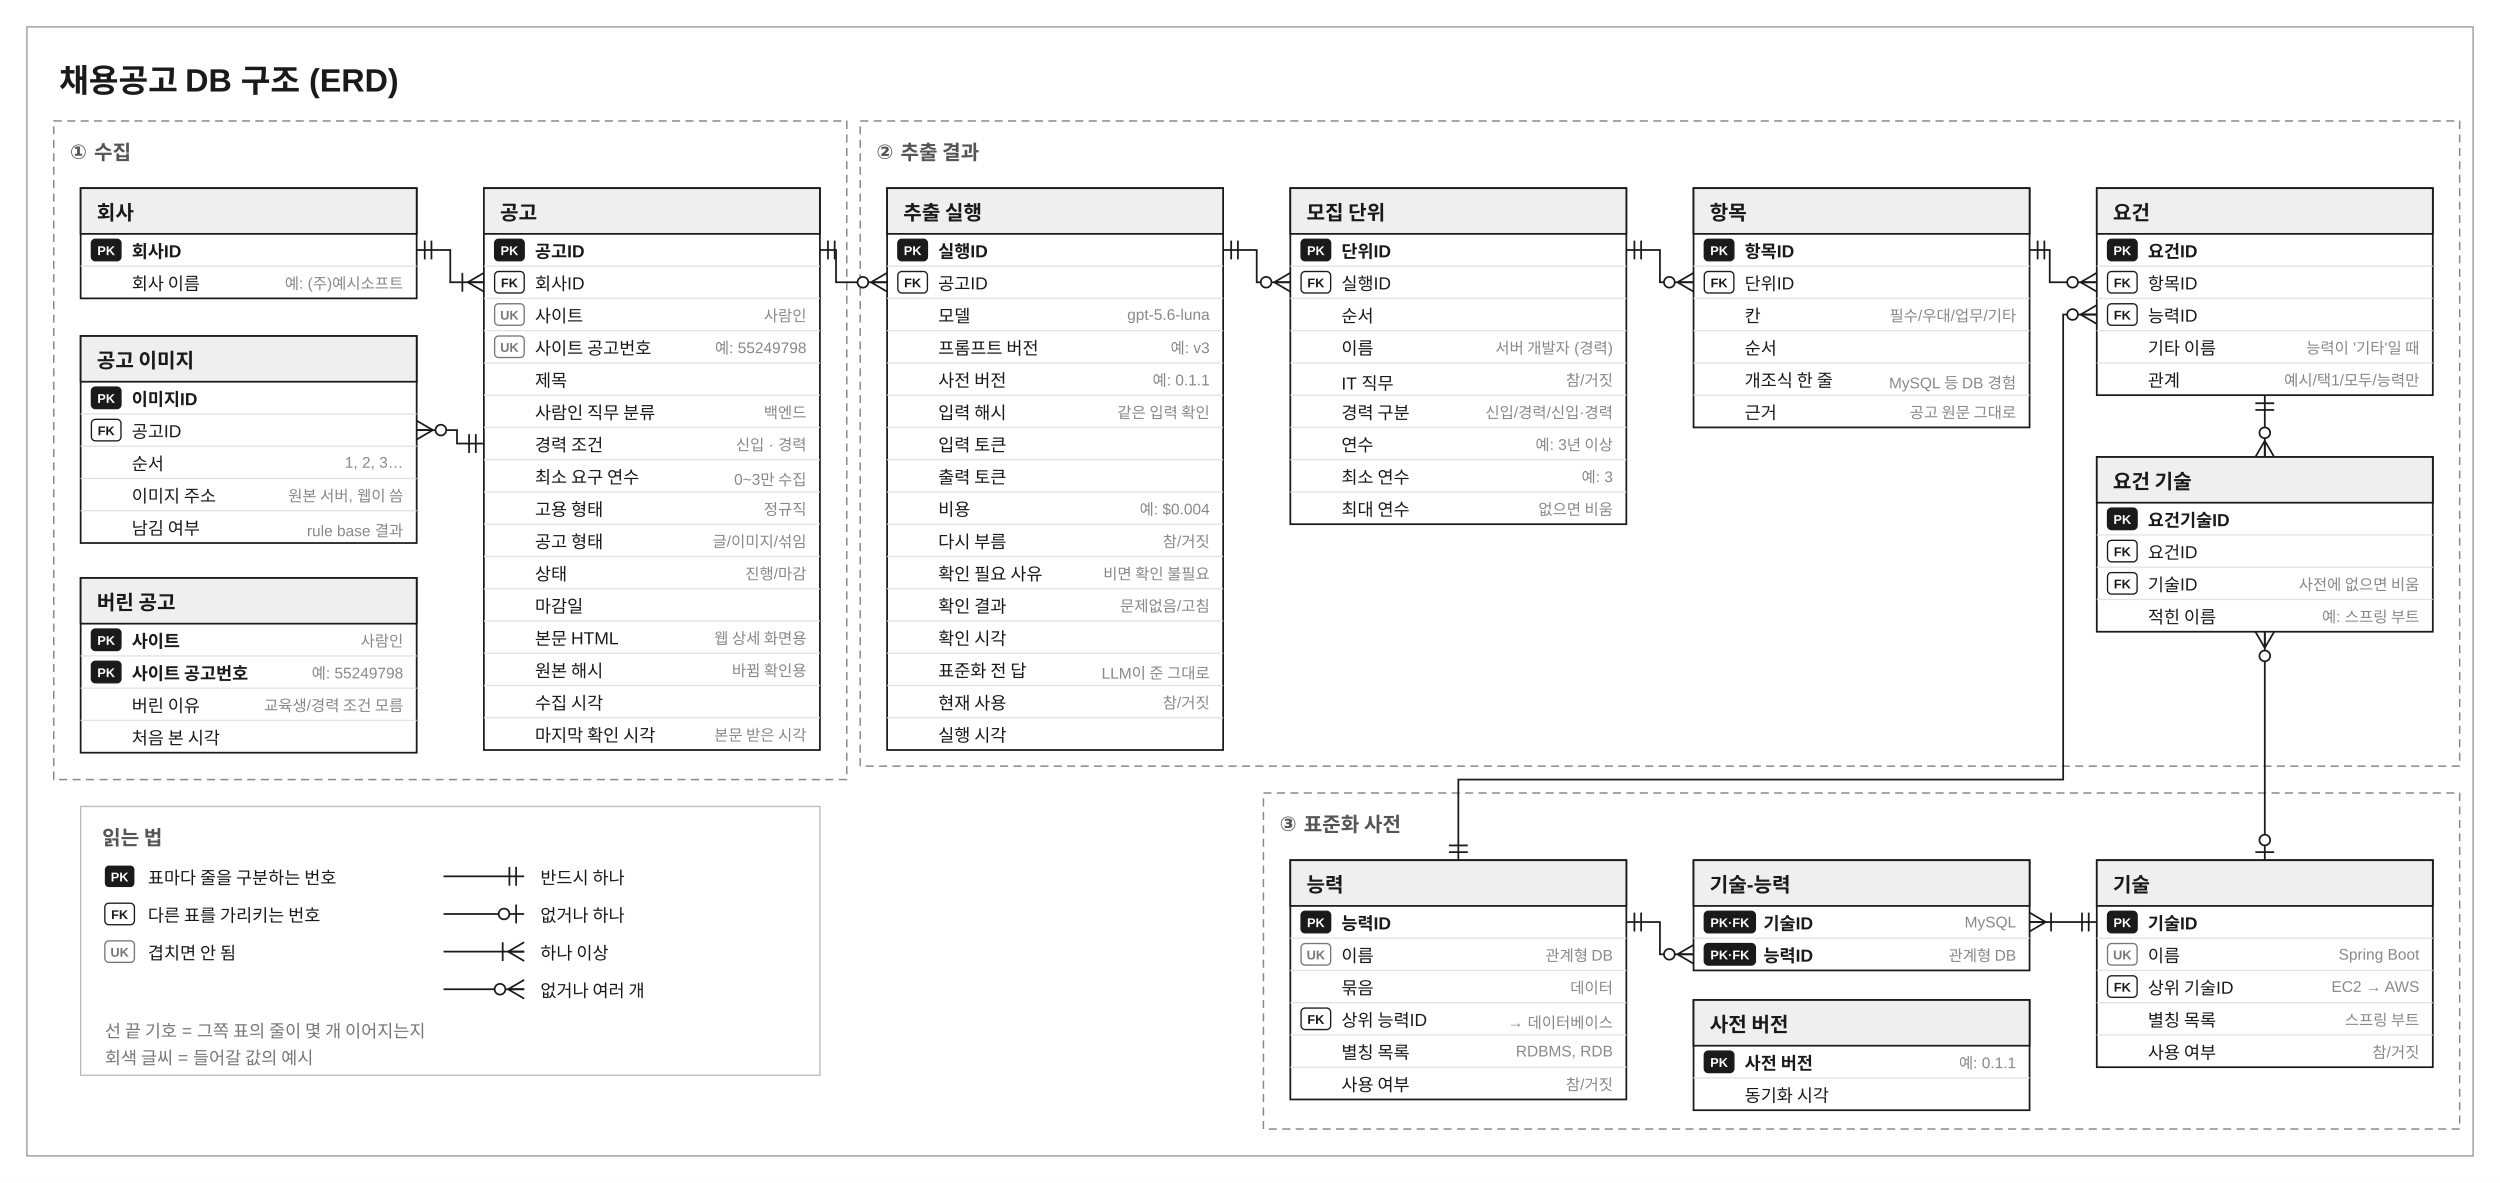
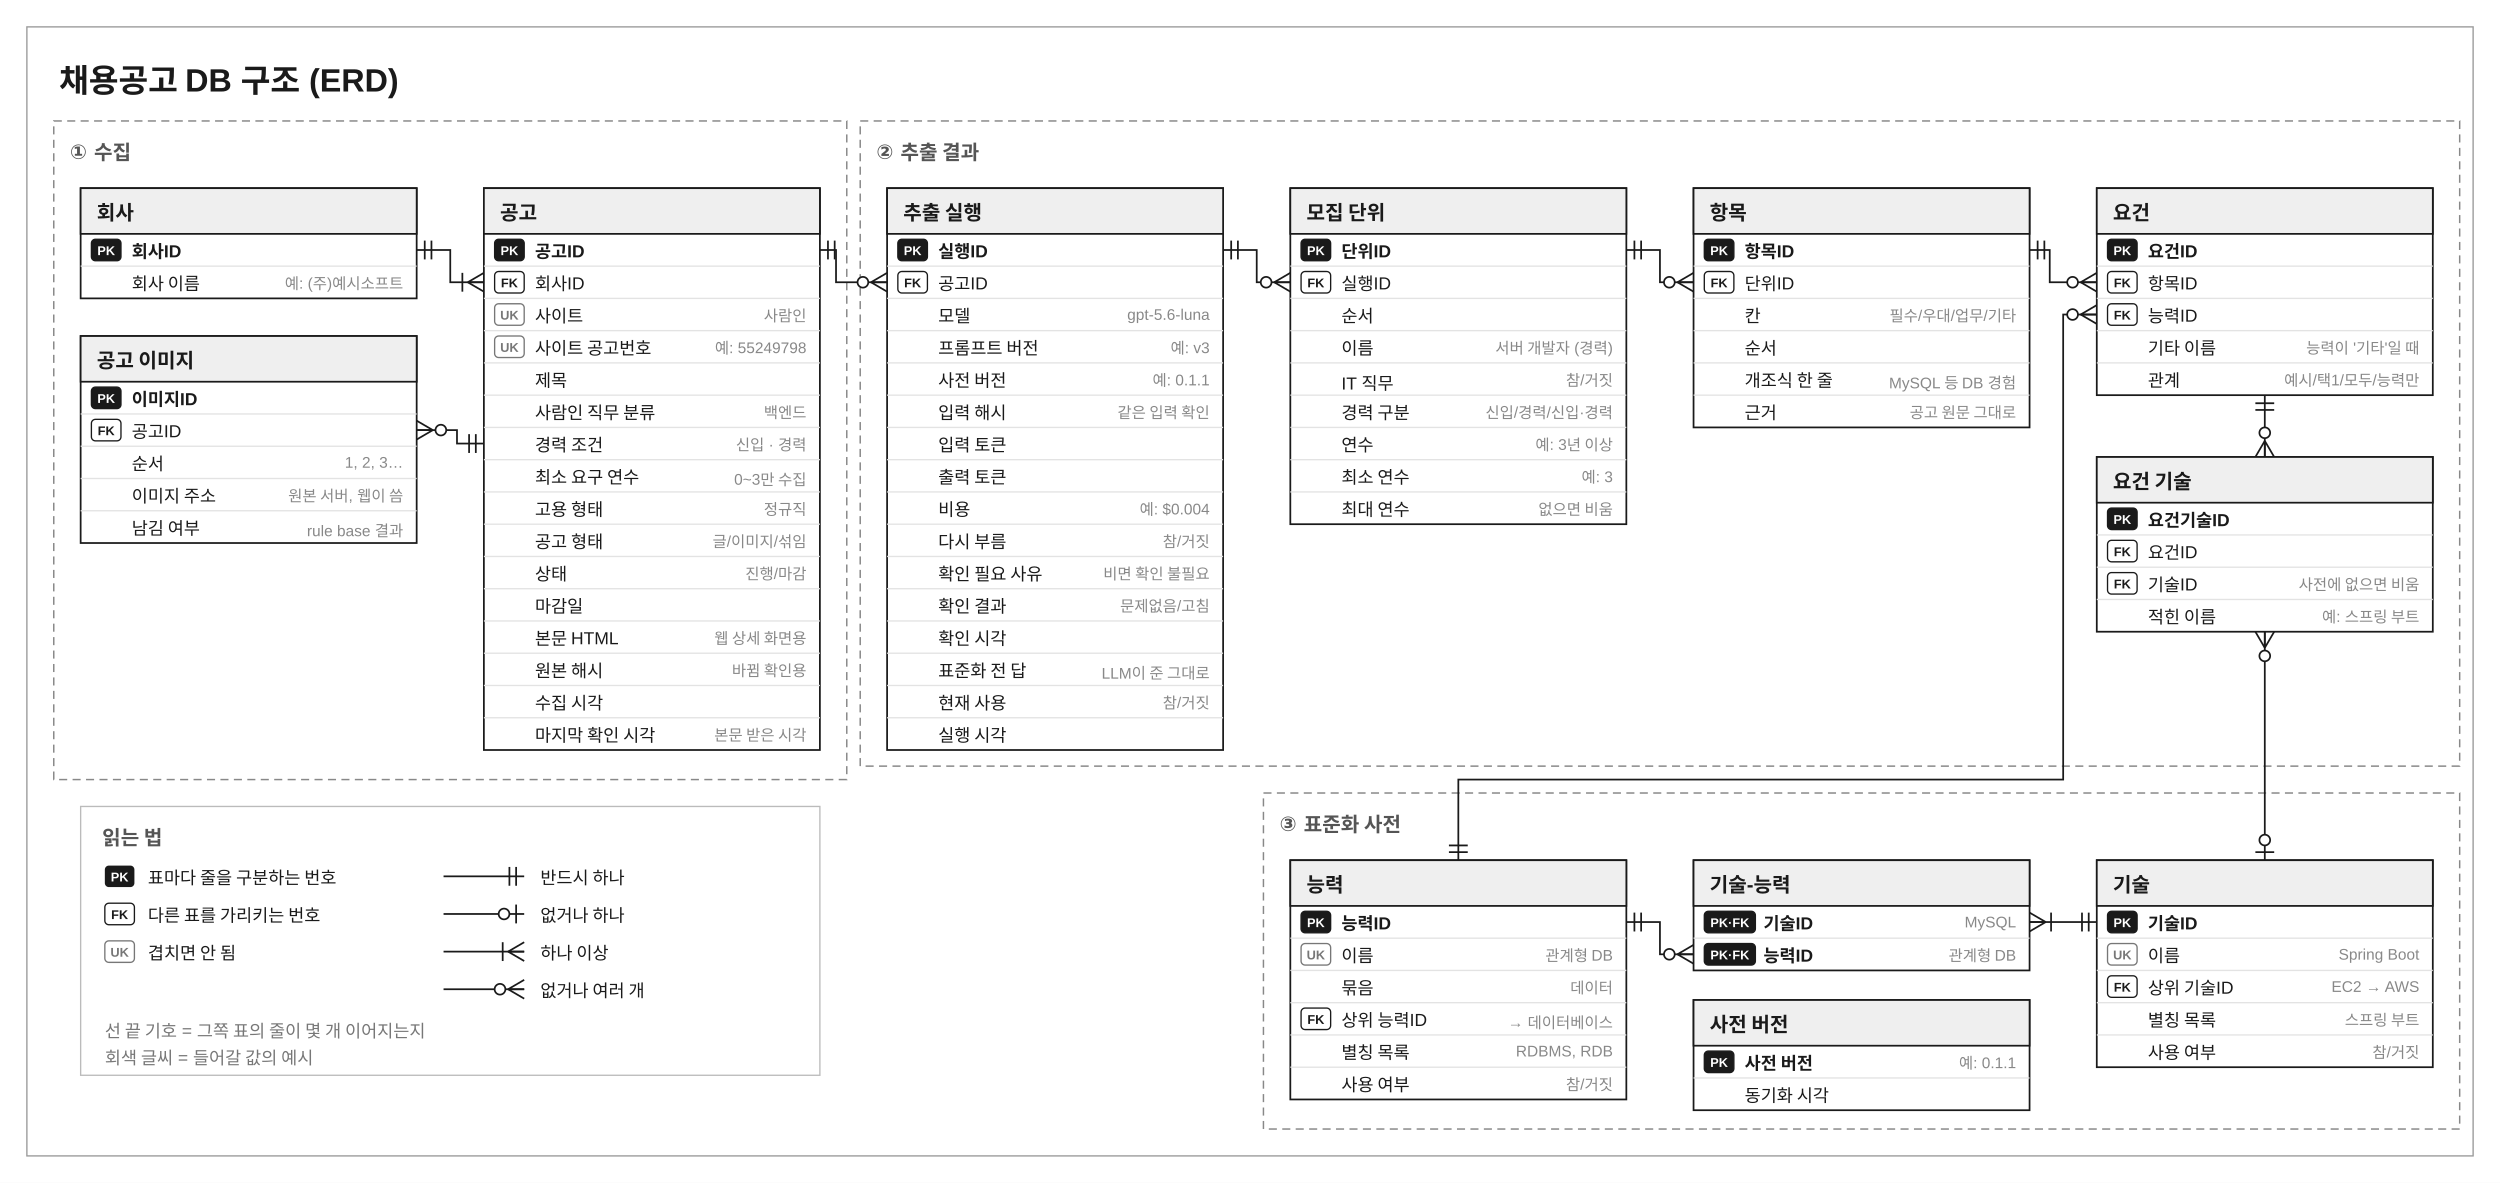
<svg xmlns="http://www.w3.org/2000/svg" width="1860" height="880" viewBox="0 0 1860 880">
  <style>
  text { font-family: "Malgun Gothic", "Apple SD Gothic Neo", Arial, sans-serif; fill: #1a1a1a; dominant-baseline: central; }
  .title { font-size: 24px; font-weight: 700; }
  .zt  { font-size: 15px; font-weight: 700; fill: #555; }
  .tn  { font-size: 15px; font-weight: 700; }
  .col { font-size: 13px; }
  .hint { font-size: 11.5px; fill: #888; text-anchor: end; }
  .key { font-size: 9.5px; font-weight: 700; text-anchor: middle; }
  .lg  { font-size: 13px; }
  .rel { fill: none; stroke: #1a1a1a; stroke-width: 1.3; }
</style>
  <defs>
    <marker id="one" viewBox="-26 -9 28 18" refX="0" refY="0" markerWidth="28" markerHeight="18" markerUnits="userSpaceOnUse" orient="auto">
      <path d="M-6,-7 L-6,7 M-11,-7 L-11,7" stroke="#1a1a1a" stroke-width="1.3" fill="none" />
    </marker>
    <marker id="oneS" viewBox="-26 -9 28 18" refX="0" refY="0" markerWidth="28" markerHeight="18" markerUnits="userSpaceOnUse" orient="auto-start-reverse">
      <path d="M-6,-7 L-6,7 M-11,-7 L-11,7" stroke="#1a1a1a" stroke-width="1.3" fill="none" />
    </marker>
    <marker id="zone" viewBox="-26 -9 28 18" refX="0" refY="0" markerWidth="28" markerHeight="18" markerUnits="userSpaceOnUse" orient="auto">
      <path d="M-6,-7 L-6,7" stroke="#1a1a1a" stroke-width="1.3" fill="none" />
      <circle cx="-15" cy="0" r="4" fill="#fff" stroke="#1a1a1a" stroke-width="1.3" />
    </marker>
    <marker id="zoneS" viewBox="-26 -9 28 18" refX="0" refY="0" markerWidth="28" markerHeight="18" markerUnits="userSpaceOnUse" orient="auto-start-reverse">
      <path d="M-6,-7 L-6,7" stroke="#1a1a1a" stroke-width="1.3" fill="none" />
      <circle cx="-15" cy="0" r="4" fill="#fff" stroke="#1a1a1a" stroke-width="1.3" />
    </marker>
    <marker id="omany" viewBox="-26 -9 28 18" refX="0" refY="0" markerWidth="28" markerHeight="18" markerUnits="userSpaceOnUse" orient="auto">
      <path d="M-12,0 L0,-7 M-12,0 L0,0 M-12,0 L0,7" stroke="#1a1a1a" stroke-width="1.3" fill="none" />
      <path d="M-16,-7 L-16,7" stroke="#1a1a1a" stroke-width="1.3" fill="none" />
    </marker>
    <marker id="omanyS" viewBox="-26 -9 28 18" refX="0" refY="0" markerWidth="28" markerHeight="18" markerUnits="userSpaceOnUse" orient="auto-start-reverse">
      <path d="M-12,0 L0,-7 M-12,0 L0,0 M-12,0 L0,7" stroke="#1a1a1a" stroke-width="1.3" fill="none" />
      <path d="M-16,-7 L-16,7" stroke="#1a1a1a" stroke-width="1.3" fill="none" />
    </marker>
    <marker id="zmany" viewBox="-26 -9 28 18" refX="0" refY="0" markerWidth="28" markerHeight="18" markerUnits="userSpaceOnUse" orient="auto">
      <path d="M-12,0 L0,-7 M-12,0 L0,0 M-12,0 L0,7" stroke="#1a1a1a" stroke-width="1.3" fill="none" />
      <circle cx="-18" cy="0" r="4" fill="#fff" stroke="#1a1a1a" stroke-width="1.3" />
    </marker>
    <marker id="zmanyS" viewBox="-26 -9 28 18" refX="0" refY="0" markerWidth="28" markerHeight="18" markerUnits="userSpaceOnUse" orient="auto-start-reverse">
      <path d="M-12,0 L0,-7 M-12,0 L0,0 M-12,0 L0,7" stroke="#1a1a1a" stroke-width="1.3" fill="none" />
      <circle cx="-18" cy="0" r="4" fill="#fff" stroke="#1a1a1a" stroke-width="1.3" />
    </marker>
  </defs>
  <rect width="1860" height="880" fill="#fff" />
  <rect x="20" y="20" width="1820" height="840" fill="none" stroke="#999" stroke-width="1" />
  <text class="title" x="44" y="58">채용공고 DB 구조 (ERD)</text>
  <rect x="40" y="90" width="590" height="490" fill="none" stroke="#888" stroke-width="1.1" stroke-dasharray="6 4" />
  <text class="zt" x="52" y="110">① 수집</text>
  <rect x="640" y="90" width="1190" height="480" fill="none" stroke="#888" stroke-width="1.1" stroke-dasharray="6 4" />
  <text class="zt" x="652" y="110">② 추출 결과</text>
  <rect x="940" y="590" width="890" height="250" fill="none" stroke="#888" stroke-width="1.1" stroke-dasharray="6 4" />
  <text class="zt" x="952" y="610">③ 표준화 사전</text>
  <path class="rel" d="M310,186.0 H335 V210.0 H360" marker-start="url(#oneS)" marker-end="url(#omany)" />
  <path class="rel" d="M360,330.0 H340 V320.0 H310" marker-start="url(#oneS)" marker-end="url(#zmany)" />
  <path class="rel" d="M610,186.0 H622 V210.0 H660" marker-start="url(#oneS)" marker-end="url(#zmany)" />
  <path class="rel" d="M910,186.0 H935 V210.0 H960" marker-start="url(#oneS)" marker-end="url(#zmany)" />
  <path class="rel" d="M1210,186.0 H1235 V210.0 H1260" marker-start="url(#oneS)" marker-end="url(#zmany)" />
  <path class="rel" d="M1510,186.0 H1525 V210.0 H1560" marker-start="url(#oneS)" marker-end="url(#zmany)" />
  <path class="rel" d="M1685,294 V340" marker-start="url(#oneS)" marker-end="url(#zmany)" />
  <path class="rel" d="M1685,640 V470" marker-start="url(#zoneS)" marker-end="url(#zmany)" />
  <path class="rel" d="M1085,640 V580 H1535 V234.0 H1560" marker-start="url(#oneS)" marker-end="url(#zmany)" />
  <path class="rel" d="M1560,686.0 H1510" marker-start="url(#oneS)" marker-end="url(#omany)" />
  <path class="rel" d="M1210,686.0 H1235 V710.0 H1260" marker-start="url(#oneS)" marker-end="url(#zmany)" />
  <rect x="60" y="140" width="250" height="82" fill="#fff" stroke="#1a1a1a" stroke-width="1.3" />
  <rect x="60" y="140" width="250" height="34" fill="#efefef" stroke="#1a1a1a" stroke-width="1.3" />
  <text class="tn" x="72" y="157.0">회사</text>
  <rect x="68" y="178.0" width="22" height="16" rx="3" fill="#1a1a1a" stroke="#1a1a1a" stroke-width="1" />
  <text class="key" x="79.0" y="186.5" style="fill:#fff">PK</text>
  <text class="col" x="98" y="186.0" style="font-weight:700;">회사ID</text>
  <line x1="60" y1="198.0" x2="310" y2="198.0" stroke="#e3e3e3" stroke-width="1" />
  <text class="col" x="98" y="210.0" style="">회사 이름</text>
  <text class="hint" x="300" y="210.0">예: (주)예시소프트</text>
  <rect x="360" y="140" width="250" height="418" fill="#fff" stroke="#1a1a1a" stroke-width="1.3" />
  <rect x="360" y="140" width="250" height="34" fill="#efefef" stroke="#1a1a1a" stroke-width="1.3" />
  <text class="tn" x="372" y="157.0">공고</text>
  <rect x="368" y="178.0" width="22" height="16" rx="3" fill="#1a1a1a" stroke="#1a1a1a" stroke-width="1" />
  <text class="key" x="379.0" y="186.5" style="fill:#fff">PK</text>
  <text class="col" x="398" y="186.0" style="font-weight:700;">공고ID</text>
  <line x1="360" y1="198.0" x2="610" y2="198.0" stroke="#e3e3e3" stroke-width="1" />
  <rect x="368" y="202.0" width="22" height="16" rx="3" fill="#fff" stroke="#1a1a1a" stroke-width="1" />
  <text class="key" x="379.0" y="210.5" style="fill:#1a1a1a">FK</text>
  <text class="col" x="398" y="210.0" style="">회사ID</text>
  <line x1="360" y1="222.0" x2="610" y2="222.0" stroke="#e3e3e3" stroke-width="1" />
  <rect x="368" y="226.0" width="22" height="16" rx="3" fill="#fff" stroke="#777" stroke-width="1" />
  <text class="key" x="379.0" y="234.5" style="fill:#777">UK</text>
  <text class="col" x="398" y="234.0" style="">사이트</text>
  <text class="hint" x="600" y="234.0">사람인</text>
  <line x1="360" y1="246.0" x2="610" y2="246.0" stroke="#e3e3e3" stroke-width="1" />
  <rect x="368" y="250.0" width="22" height="16" rx="3" fill="#fff" stroke="#777" stroke-width="1" />
  <text class="key" x="379.0" y="258.5" style="fill:#777">UK</text>
  <text class="col" x="398" y="258.0" style="">사이트 공고번호</text>
  <text class="hint" x="600" y="258.0">예: 55249798</text>
  <line x1="360" y1="270.0" x2="610" y2="270.0" stroke="#e3e3e3" stroke-width="1" />
  <text class="col" x="398" y="282.0" style="">제목</text>
  <line x1="360" y1="294.0" x2="610" y2="294.0" stroke="#e3e3e3" stroke-width="1" />
  <text class="col" x="398" y="306.0" style="">사람인 직무 분류</text>
  <text class="hint" x="600" y="306.0">백엔드</text>
  <line x1="360" y1="318.0" x2="610" y2="318.0" stroke="#e3e3e3" stroke-width="1" />
  <text class="col" x="398" y="330.0" style="">경력 조건</text>
  <text class="hint" x="600" y="330.0">신입 · 경력</text>
  <line x1="360" y1="342.0" x2="610" y2="342.0" stroke="#e3e3e3" stroke-width="1" />
  <text class="col" x="398" y="354.0" style="">최소 요구 연수</text>
  <text class="hint" x="600" y="354.0">0~3만 수집</text>
  <line x1="360" y1="366.0" x2="610" y2="366.0" stroke="#e3e3e3" stroke-width="1" />
  <text class="col" x="398" y="378.0" style="">고용 형태</text>
  <text class="hint" x="600" y="378.0">정규직</text>
  <line x1="360" y1="390.0" x2="610" y2="390.0" stroke="#e3e3e3" stroke-width="1" />
  <text class="col" x="398" y="402.0" style="">공고 형태</text>
  <text class="hint" x="600" y="402.0">글/이미지/섞임</text>
  <line x1="360" y1="414.0" x2="610" y2="414.0" stroke="#e3e3e3" stroke-width="1" />
  <text class="col" x="398" y="426.0" style="">상태</text>
  <text class="hint" x="600" y="426.0">진행/마감</text>
  <line x1="360" y1="438.0" x2="610" y2="438.0" stroke="#e3e3e3" stroke-width="1" />
  <text class="col" x="398" y="450.0" style="">마감일</text>
  <line x1="360" y1="462.0" x2="610" y2="462.0" stroke="#e3e3e3" stroke-width="1" />
  <text class="col" x="398" y="474.0" style="">본문 HTML</text>
  <text class="hint" x="600" y="474.0">웹 상세 화면용</text>
  <line x1="360" y1="486.0" x2="610" y2="486.0" stroke="#e3e3e3" stroke-width="1" />
  <text class="col" x="398" y="498.0" style="">원본 해시</text>
  <text class="hint" x="600" y="498.0">바뀜 확인용</text>
  <line x1="360" y1="510.0" x2="610" y2="510.0" stroke="#e3e3e3" stroke-width="1" />
  <text class="col" x="398" y="522.0" style="">수집 시각</text>
  <line x1="360" y1="534.0" x2="610" y2="534.0" stroke="#e3e3e3" stroke-width="1" />
  <text class="col" x="398" y="546.0" style="">마지막 확인 시각</text>
  <text class="hint" x="600" y="546.0">본문 받은 시각</text>
  <rect x="60" y="250" width="250" height="154" fill="#fff" stroke="#1a1a1a" stroke-width="1.3" />
  <rect x="60" y="250" width="250" height="34" fill="#efefef" stroke="#1a1a1a" stroke-width="1.3" />
  <text class="tn" x="72" y="267.0">공고 이미지</text>
  <rect x="68" y="288.0" width="22" height="16" rx="3" fill="#1a1a1a" stroke="#1a1a1a" stroke-width="1" />
  <text class="key" x="79.0" y="296.5" style="fill:#fff">PK</text>
  <text class="col" x="98" y="296.0" style="font-weight:700;">이미지ID</text>
  <line x1="60" y1="308.0" x2="310" y2="308.0" stroke="#e3e3e3" stroke-width="1" />
  <rect x="68" y="312.0" width="22" height="16" rx="3" fill="#fff" stroke="#1a1a1a" stroke-width="1" />
  <text class="key" x="79.0" y="320.5" style="fill:#1a1a1a">FK</text>
  <text class="col" x="98" y="320.0" style="">공고ID</text>
  <line x1="60" y1="332.0" x2="310" y2="332.0" stroke="#e3e3e3" stroke-width="1" />
  <text class="col" x="98" y="344.0" style="">순서</text>
  <text class="hint" x="300" y="344.0">1, 2, 3…</text>
  <line x1="60" y1="356.0" x2="310" y2="356.0" stroke="#e3e3e3" stroke-width="1" />
  <text class="col" x="98" y="368.0" style="">이미지 주소</text>
  <text class="hint" x="300" y="368.0">원본 서버, 웹이 씀</text>
  <line x1="60" y1="380.0" x2="310" y2="380.0" stroke="#e3e3e3" stroke-width="1" />
  <text class="col" x="98" y="392.0" style="">남김 여부</text>
  <text class="hint" x="300" y="392.0">rule base 결과</text>
-   <rect x="60" y="430" width="250" height="130" fill="#fff" stroke="#1a1a1a" stroke-width="1.3" />
-   <rect x="60" y="430" width="250" height="34" fill="#efefef" stroke="#1a1a1a" stroke-width="1.3" />
-   <text class="tn" x="72" y="447.0">버린 공고</text>
-   <rect x="68" y="468.0" width="22" height="16" rx="3" fill="#1a1a1a" stroke="#1a1a1a" stroke-width="1" />
-   <text class="key" x="79.0" y="476.5" style="fill:#fff">PK</text>
-   <text class="col" x="98" y="476.0" style="font-weight:700;">사이트</text>
-   <text class="hint" x="300" y="476.0">사람인</text>
-   <line x1="60" y1="488.0" x2="310" y2="488.0" stroke="#e3e3e3" stroke-width="1" />
-   <rect x="68" y="492.0" width="22" height="16" rx="3" fill="#1a1a1a" stroke="#1a1a1a" stroke-width="1" />
-   <text class="key" x="79.0" y="500.5" style="fill:#fff">PK</text>
-   <text class="col" x="98" y="500.0" style="font-weight:700;">사이트 공고번호</text>
-   <text class="hint" x="300" y="500.0">예: 55249798</text>
-   <line x1="60" y1="512.0" x2="310" y2="512.0" stroke="#e3e3e3" stroke-width="1" />
-   <text class="col" x="98" y="524.0" style="">버린 이유</text>
-   <text class="hint" x="300" y="524.0">교육생/경력 조건 모름</text>
-   <line x1="60" y1="536.0" x2="310" y2="536.0" stroke="#e3e3e3" stroke-width="1" />
-   <text class="col" x="98" y="548.0" style="">처음 본 시각</text>
  <rect x="660" y="140" width="250" height="418" fill="#fff" stroke="#1a1a1a" stroke-width="1.3" />
  <rect x="660" y="140" width="250" height="34" fill="#efefef" stroke="#1a1a1a" stroke-width="1.3" />
  <text class="tn" x="672" y="157.0">추출 실행</text>
  <rect x="668" y="178.0" width="22" height="16" rx="3" fill="#1a1a1a" stroke="#1a1a1a" stroke-width="1" />
  <text class="key" x="679.0" y="186.5" style="fill:#fff">PK</text>
  <text class="col" x="698" y="186.0" style="font-weight:700;">실행ID</text>
  <line x1="660" y1="198.0" x2="910" y2="198.0" stroke="#e3e3e3" stroke-width="1" />
  <rect x="668" y="202.0" width="22" height="16" rx="3" fill="#fff" stroke="#1a1a1a" stroke-width="1" />
  <text class="key" x="679.0" y="210.5" style="fill:#1a1a1a">FK</text>
  <text class="col" x="698" y="210.0" style="">공고ID</text>
  <line x1="660" y1="222.0" x2="910" y2="222.0" stroke="#e3e3e3" stroke-width="1" />
  <text class="col" x="698" y="234.0" style="">모델</text>
  <text class="hint" x="900" y="234.0">gpt-5.6-luna</text>
  <line x1="660" y1="246.0" x2="910" y2="246.0" stroke="#e3e3e3" stroke-width="1" />
  <text class="col" x="698" y="258.0" style="">프롬프트 버전</text>
  <text class="hint" x="900" y="258.0">예: v3</text>
  <line x1="660" y1="270.0" x2="910" y2="270.0" stroke="#e3e3e3" stroke-width="1" />
  <text class="col" x="698" y="282.0" style="">사전 버전</text>
  <text class="hint" x="900" y="282.0">예: 0.1.1</text>
  <line x1="660" y1="294.0" x2="910" y2="294.0" stroke="#e3e3e3" stroke-width="1" />
  <text class="col" x="698" y="306.0" style="">입력 해시</text>
  <text class="hint" x="900" y="306.0">같은 입력 확인</text>
  <line x1="660" y1="318.0" x2="910" y2="318.0" stroke="#e3e3e3" stroke-width="1" />
  <text class="col" x="698" y="330.0" style="">입력 토큰</text>
  <line x1="660" y1="342.0" x2="910" y2="342.0" stroke="#e3e3e3" stroke-width="1" />
  <text class="col" x="698" y="354.0" style="">출력 토큰</text>
  <line x1="660" y1="366.0" x2="910" y2="366.0" stroke="#e3e3e3" stroke-width="1" />
  <text class="col" x="698" y="378.0" style="">비용</text>
  <text class="hint" x="900" y="378.0">예: $0.004</text>
  <line x1="660" y1="390.0" x2="910" y2="390.0" stroke="#e3e3e3" stroke-width="1" />
  <text class="col" x="698" y="402.0" style="">다시 부름</text>
  <text class="hint" x="900" y="402.0">참/거짓</text>
  <line x1="660" y1="414.0" x2="910" y2="414.0" stroke="#e3e3e3" stroke-width="1" />
  <text class="col" x="698" y="426.0" style="">확인 필요 사유</text>
  <text class="hint" x="900" y="426.0">비면 확인 불필요</text>
  <line x1="660" y1="438.0" x2="910" y2="438.0" stroke="#e3e3e3" stroke-width="1" />
  <text class="col" x="698" y="450.0" style="">확인 결과</text>
  <text class="hint" x="900" y="450.0">문제없음/고침</text>
  <line x1="660" y1="462.0" x2="910" y2="462.0" stroke="#e3e3e3" stroke-width="1" />
  <text class="col" x="698" y="474.0" style="">확인 시각</text>
  <line x1="660" y1="486.0" x2="910" y2="486.0" stroke="#e3e3e3" stroke-width="1" />
  <text class="col" x="698" y="498.0" style="">표준화 전 답</text>
  <text class="hint" x="900" y="498.0">LLM이 준 그대로</text>
  <line x1="660" y1="510.0" x2="910" y2="510.0" stroke="#e3e3e3" stroke-width="1" />
  <text class="col" x="698" y="522.0" style="">현재 사용</text>
  <text class="hint" x="900" y="522.0">참/거짓</text>
  <line x1="660" y1="534.0" x2="910" y2="534.0" stroke="#e3e3e3" stroke-width="1" />
  <text class="col" x="698" y="546.0" style="">실행 시각</text>
  <rect x="960" y="140" width="250" height="250" fill="#fff" stroke="#1a1a1a" stroke-width="1.3" />
  <rect x="960" y="140" width="250" height="34" fill="#efefef" stroke="#1a1a1a" stroke-width="1.3" />
  <text class="tn" x="972" y="157.0">모집 단위</text>
  <rect x="968" y="178.0" width="22" height="16" rx="3" fill="#1a1a1a" stroke="#1a1a1a" stroke-width="1" />
  <text class="key" x="979.0" y="186.5" style="fill:#fff">PK</text>
  <text class="col" x="998" y="186.0" style="font-weight:700;">단위ID</text>
  <line x1="960" y1="198.0" x2="1210" y2="198.0" stroke="#e3e3e3" stroke-width="1" />
  <rect x="968" y="202.0" width="22" height="16" rx="3" fill="#fff" stroke="#1a1a1a" stroke-width="1" />
  <text class="key" x="979.0" y="210.5" style="fill:#1a1a1a">FK</text>
  <text class="col" x="998" y="210.0" style="">실행ID</text>
  <line x1="960" y1="222.0" x2="1210" y2="222.0" stroke="#e3e3e3" stroke-width="1" />
  <text class="col" x="998" y="234.0" style="">순서</text>
  <line x1="960" y1="246.0" x2="1210" y2="246.0" stroke="#e3e3e3" stroke-width="1" />
  <text class="col" x="998" y="258.0" style="">이름</text>
  <text class="hint" x="1200" y="258.0">서버 개발자 (경력)</text>
  <line x1="960" y1="270.0" x2="1210" y2="270.0" stroke="#e3e3e3" stroke-width="1" />
  <text class="col" x="998" y="282.0" style="">IT 직무</text>
  <text class="hint" x="1200" y="282.0">참/거짓</text>
  <line x1="960" y1="294.0" x2="1210" y2="294.0" stroke="#e3e3e3" stroke-width="1" />
  <text class="col" x="998" y="306.0" style="">경력 구분</text>
  <text class="hint" x="1200" y="306.0">신입/경력/신입·경력</text>
  <line x1="960" y1="318.0" x2="1210" y2="318.0" stroke="#e3e3e3" stroke-width="1" />
  <text class="col" x="998" y="330.0" style="">연수</text>
  <text class="hint" x="1200" y="330.0">예: 3년 이상</text>
  <line x1="960" y1="342.0" x2="1210" y2="342.0" stroke="#e3e3e3" stroke-width="1" />
  <text class="col" x="998" y="354.0" style="">최소 연수</text>
  <text class="hint" x="1200" y="354.0">예: 3</text>
  <line x1="960" y1="366.0" x2="1210" y2="366.0" stroke="#e3e3e3" stroke-width="1" />
  <text class="col" x="998" y="378.0" style="">최대 연수</text>
  <text class="hint" x="1200" y="378.0">없으면 비움</text>
  <rect x="1260" y="140" width="250" height="178" fill="#fff" stroke="#1a1a1a" stroke-width="1.3" />
  <rect x="1260" y="140" width="250" height="34" fill="#efefef" stroke="#1a1a1a" stroke-width="1.3" />
  <text class="tn" x="1272" y="157.0">항목</text>
  <rect x="1268" y="178.0" width="22" height="16" rx="3" fill="#1a1a1a" stroke="#1a1a1a" stroke-width="1" />
  <text class="key" x="1279.0" y="186.5" style="fill:#fff">PK</text>
  <text class="col" x="1298" y="186.0" style="font-weight:700;">항목ID</text>
  <line x1="1260" y1="198.0" x2="1510" y2="198.0" stroke="#e3e3e3" stroke-width="1" />
  <rect x="1268" y="202.0" width="22" height="16" rx="3" fill="#fff" stroke="#1a1a1a" stroke-width="1" />
  <text class="key" x="1279.0" y="210.5" style="fill:#1a1a1a">FK</text>
  <text class="col" x="1298" y="210.0" style="">단위ID</text>
  <line x1="1260" y1="222.0" x2="1510" y2="222.0" stroke="#e3e3e3" stroke-width="1" />
  <text class="col" x="1298" y="234.0" style="">칸</text>
  <text class="hint" x="1500" y="234.0">필수/우대/업무/기타</text>
  <line x1="1260" y1="246.0" x2="1510" y2="246.0" stroke="#e3e3e3" stroke-width="1" />
  <text class="col" x="1298" y="258.0" style="">순서</text>
  <line x1="1260" y1="270.0" x2="1510" y2="270.0" stroke="#e3e3e3" stroke-width="1" />
  <text class="col" x="1298" y="282.0" style="">개조식 한 줄</text>
  <text class="hint" x="1500" y="282.0">MySQL 등 DB 경험</text>
  <line x1="1260" y1="294.0" x2="1510" y2="294.0" stroke="#e3e3e3" stroke-width="1" />
  <text class="col" x="1298" y="306.0" style="">근거</text>
  <text class="hint" x="1500" y="306.0">공고 원문 그대로</text>
  <rect x="1560" y="140" width="250" height="154" fill="#fff" stroke="#1a1a1a" stroke-width="1.3" />
  <rect x="1560" y="140" width="250" height="34" fill="#efefef" stroke="#1a1a1a" stroke-width="1.3" />
  <text class="tn" x="1572" y="157.0">요건</text>
  <rect x="1568" y="178.0" width="22" height="16" rx="3" fill="#1a1a1a" stroke="#1a1a1a" stroke-width="1" />
  <text class="key" x="1579.0" y="186.5" style="fill:#fff">PK</text>
  <text class="col" x="1598" y="186.0" style="font-weight:700;">요건ID</text>
  <line x1="1560" y1="198.0" x2="1810" y2="198.0" stroke="#e3e3e3" stroke-width="1" />
  <rect x="1568" y="202.0" width="22" height="16" rx="3" fill="#fff" stroke="#1a1a1a" stroke-width="1" />
  <text class="key" x="1579.0" y="210.5" style="fill:#1a1a1a">FK</text>
  <text class="col" x="1598" y="210.0" style="">항목ID</text>
  <line x1="1560" y1="222.0" x2="1810" y2="222.0" stroke="#e3e3e3" stroke-width="1" />
  <rect x="1568" y="226.0" width="22" height="16" rx="3" fill="#fff" stroke="#1a1a1a" stroke-width="1" />
  <text class="key" x="1579.0" y="234.5" style="fill:#1a1a1a">FK</text>
  <text class="col" x="1598" y="234.0" style="">능력ID</text>
  <line x1="1560" y1="246.0" x2="1810" y2="246.0" stroke="#e3e3e3" stroke-width="1" />
  <text class="col" x="1598" y="258.0" style="">기타 이름</text>
  <text class="hint" x="1800" y="258.0">능력이 '기타'일 때</text>
  <line x1="1560" y1="270.0" x2="1810" y2="270.0" stroke="#e3e3e3" stroke-width="1" />
  <text class="col" x="1598" y="282.0" style="">관계</text>
  <text class="hint" x="1800" y="282.0">예시/택1/모두/능력만</text>
  <rect x="1560" y="340" width="250" height="130" fill="#fff" stroke="#1a1a1a" stroke-width="1.3" />
  <rect x="1560" y="340" width="250" height="34" fill="#efefef" stroke="#1a1a1a" stroke-width="1.3" />
  <text class="tn" x="1572" y="357.0">요건 기술</text>
  <rect x="1568" y="378.0" width="22" height="16" rx="3" fill="#1a1a1a" stroke="#1a1a1a" stroke-width="1" />
  <text class="key" x="1579.0" y="386.5" style="fill:#fff">PK</text>
  <text class="col" x="1598" y="386.0" style="font-weight:700;">요건기술ID</text>
  <line x1="1560" y1="398.0" x2="1810" y2="398.0" stroke="#e3e3e3" stroke-width="1" />
  <rect x="1568" y="402.0" width="22" height="16" rx="3" fill="#fff" stroke="#1a1a1a" stroke-width="1" />
  <text class="key" x="1579.0" y="410.5" style="fill:#1a1a1a">FK</text>
  <text class="col" x="1598" y="410.0" style="">요건ID</text>
  <line x1="1560" y1="422.0" x2="1810" y2="422.0" stroke="#e3e3e3" stroke-width="1" />
  <rect x="1568" y="426.0" width="22" height="16" rx="3" fill="#fff" stroke="#1a1a1a" stroke-width="1" />
  <text class="key" x="1579.0" y="434.5" style="fill:#1a1a1a">FK</text>
  <text class="col" x="1598" y="434.0" style="">기술ID</text>
  <text class="hint" x="1800" y="434.0">사전에 없으면 비움</text>
  <line x1="1560" y1="446.0" x2="1810" y2="446.0" stroke="#e3e3e3" stroke-width="1" />
  <text class="col" x="1598" y="458.0" style="">적힌 이름</text>
  <text class="hint" x="1800" y="458.0">예: 스프링 부트</text>
  <rect x="960" y="640" width="250" height="178" fill="#fff" stroke="#1a1a1a" stroke-width="1.3" />
  <rect x="960" y="640" width="250" height="34" fill="#efefef" stroke="#1a1a1a" stroke-width="1.3" />
  <text class="tn" x="972" y="657.0">능력</text>
  <rect x="968" y="678.0" width="22" height="16" rx="3" fill="#1a1a1a" stroke="#1a1a1a" stroke-width="1" />
  <text class="key" x="979.0" y="686.5" style="fill:#fff">PK</text>
  <text class="col" x="998" y="686.0" style="font-weight:700;">능력ID</text>
  <line x1="960" y1="698.0" x2="1210" y2="698.0" stroke="#e3e3e3" stroke-width="1" />
  <rect x="968" y="702.0" width="22" height="16" rx="3" fill="#fff" stroke="#777" stroke-width="1" />
  <text class="key" x="979.0" y="710.5" style="fill:#777">UK</text>
  <text class="col" x="998" y="710.0" style="">이름</text>
  <text class="hint" x="1200" y="710.0">관계형 DB</text>
  <line x1="960" y1="722.0" x2="1210" y2="722.0" stroke="#e3e3e3" stroke-width="1" />
  <text class="col" x="998" y="734.0" style="">묶음</text>
  <text class="hint" x="1200" y="734.0">데이터</text>
  <line x1="960" y1="746.0" x2="1210" y2="746.0" stroke="#e3e3e3" stroke-width="1" />
  <rect x="968" y="750.0" width="22" height="16" rx="3" fill="#fff" stroke="#1a1a1a" stroke-width="1" />
  <text class="key" x="979.0" y="758.5" style="fill:#1a1a1a">FK</text>
  <text class="col" x="998" y="758.0" style="">상위 능력ID</text>
  <text class="hint" x="1200" y="758.0">→ 데이터베이스</text>
  <line x1="960" y1="770.0" x2="1210" y2="770.0" stroke="#e3e3e3" stroke-width="1" />
  <text class="col" x="998" y="782.0" style="">별칭 목록</text>
  <text class="hint" x="1200" y="782.0">RDBMS, RDB</text>
  <line x1="960" y1="794.0" x2="1210" y2="794.0" stroke="#e3e3e3" stroke-width="1" />
  <text class="col" x="998" y="806.0" style="">사용 여부</text>
  <text class="hint" x="1200" y="806.0">참/거짓</text>
  <rect x="1260" y="640" width="250" height="82" fill="#fff" stroke="#1a1a1a" stroke-width="1.3" />
  <rect x="1260" y="640" width="250" height="34" fill="#efefef" stroke="#1a1a1a" stroke-width="1.3" />
  <text class="tn" x="1272" y="657.0">기술-능력</text>
  <rect x="1268" y="678.0" width="38" height="16" rx="3" fill="#1a1a1a" stroke="#1a1a1a" stroke-width="1" />
  <text class="key" x="1287.0" y="686.5" style="fill:#fff">PK·FK</text>
  <text class="col" x="1312" y="686.0" style="font-weight:700;">기술ID</text>
  <text class="hint" x="1500" y="686.0">MySQL</text>
  <line x1="1260" y1="698.0" x2="1510" y2="698.0" stroke="#e3e3e3" stroke-width="1" />
  <rect x="1268" y="702.0" width="38" height="16" rx="3" fill="#1a1a1a" stroke="#1a1a1a" stroke-width="1" />
  <text class="key" x="1287.0" y="710.5" style="fill:#fff">PK·FK</text>
  <text class="col" x="1312" y="710.0" style="font-weight:700;">능력ID</text>
  <text class="hint" x="1500" y="710.0">관계형 DB</text>
  <rect x="1260" y="744" width="250" height="82" fill="#fff" stroke="#1a1a1a" stroke-width="1.3" />
  <rect x="1260" y="744" width="250" height="34" fill="#efefef" stroke="#1a1a1a" stroke-width="1.3" />
  <text class="tn" x="1272" y="761.0">사전 버전</text>
  <rect x="1268" y="782.0" width="22" height="16" rx="3" fill="#1a1a1a" stroke="#1a1a1a" stroke-width="1" />
  <text class="key" x="1279.0" y="790.5" style="fill:#fff">PK</text>
  <text class="col" x="1298" y="790.0" style="font-weight:700;">사전 버전</text>
  <text class="hint" x="1500" y="790.0">예: 0.1.1</text>
  <line x1="1260" y1="802.0" x2="1510" y2="802.0" stroke="#e3e3e3" stroke-width="1" />
  <text class="col" x="1298" y="814.0" style="">동기화 시각</text>
  <rect x="1560" y="640" width="250" height="154" fill="#fff" stroke="#1a1a1a" stroke-width="1.3" />
  <rect x="1560" y="640" width="250" height="34" fill="#efefef" stroke="#1a1a1a" stroke-width="1.3" />
  <text class="tn" x="1572" y="657.0">기술</text>
  <rect x="1568" y="678.0" width="22" height="16" rx="3" fill="#1a1a1a" stroke="#1a1a1a" stroke-width="1" />
  <text class="key" x="1579.0" y="686.5" style="fill:#fff">PK</text>
  <text class="col" x="1598" y="686.0" style="font-weight:700;">기술ID</text>
  <line x1="1560" y1="698.0" x2="1810" y2="698.0" stroke="#e3e3e3" stroke-width="1" />
  <rect x="1568" y="702.0" width="22" height="16" rx="3" fill="#fff" stroke="#777" stroke-width="1" />
  <text class="key" x="1579.0" y="710.5" style="fill:#777">UK</text>
  <text class="col" x="1598" y="710.0" style="">이름</text>
  <text class="hint" x="1800" y="710.0">Spring Boot</text>
  <line x1="1560" y1="722.0" x2="1810" y2="722.0" stroke="#e3e3e3" stroke-width="1" />
  <rect x="1568" y="726.0" width="22" height="16" rx="3" fill="#fff" stroke="#1a1a1a" stroke-width="1" />
  <text class="key" x="1579.0" y="734.5" style="fill:#1a1a1a">FK</text>
  <text class="col" x="1598" y="734.0" style="">상위 기술ID</text>
  <text class="hint" x="1800" y="734.0">EC2 → AWS</text>
  <line x1="1560" y1="746.0" x2="1810" y2="746.0" stroke="#e3e3e3" stroke-width="1" />
  <text class="col" x="1598" y="758.0" style="">별칭 목록</text>
  <text class="hint" x="1800" y="758.0">스프링 부트</text>
  <line x1="1560" y1="770.0" x2="1810" y2="770.0" stroke="#e3e3e3" stroke-width="1" />
  <text class="col" x="1598" y="782.0" style="">사용 여부</text>
  <text class="hint" x="1800" y="782.0">참/거짓</text>
  <rect x="60" y="600" width="550" height="200" fill="#fff" stroke="#bbb" stroke-width="1" />
  <text class="zt" x="76" y="622">읽는 법</text>
  <rect x="78" y="644" width="22" height="16" rx="3" fill="#1a1a1a" />
  <text class="key" x="89" y="652.5" style="fill:#fff">PK</text>
  <text class="lg" x="110" y="652">표마다 줄을 구분하는 번호</text>
  <rect x="78" y="672" width="22" height="16" rx="3" fill="#fff" stroke="#1a1a1a" />
  <text class="key" x="89" y="680.5">FK</text>
  <text class="lg" x="110" y="680">다른 표를 가리키는 번호</text>
  <rect x="78" y="700" width="22" height="16" rx="3" fill="#fff" stroke="#777" />
  <text class="key" x="89" y="708.5" style="fill:#777">UK</text>
  <text class="lg" x="110" y="708">겹치면 안 됨</text>
  <path class="rel" d="M330,652 H390" marker-end="url(#one)" />
  <text class="lg" x="402" y="652">반드시 하나</text>
  <path class="rel" d="M330,680 H390" marker-end="url(#zone)" />
  <text class="lg" x="402" y="680">없거나 하나</text>
  <path class="rel" d="M330,708 H390" marker-end="url(#omany)" />
  <text class="lg" x="402" y="708">하나 이상</text>
  <path class="rel" d="M330,736 H390" marker-end="url(#zmany)" />
  <text class="lg" x="402" y="736">없거나 여러 개</text>
  <text class="lg" x="78" y="766" style="fill:#777">선 끝 기호 = 그쪽 표의 줄이 몇 개 이어지는지</text>
  <text class="lg" x="78" y="786" style="fill:#777">회색 글씨 = 들어갈 값의 예시</text>
</svg>
